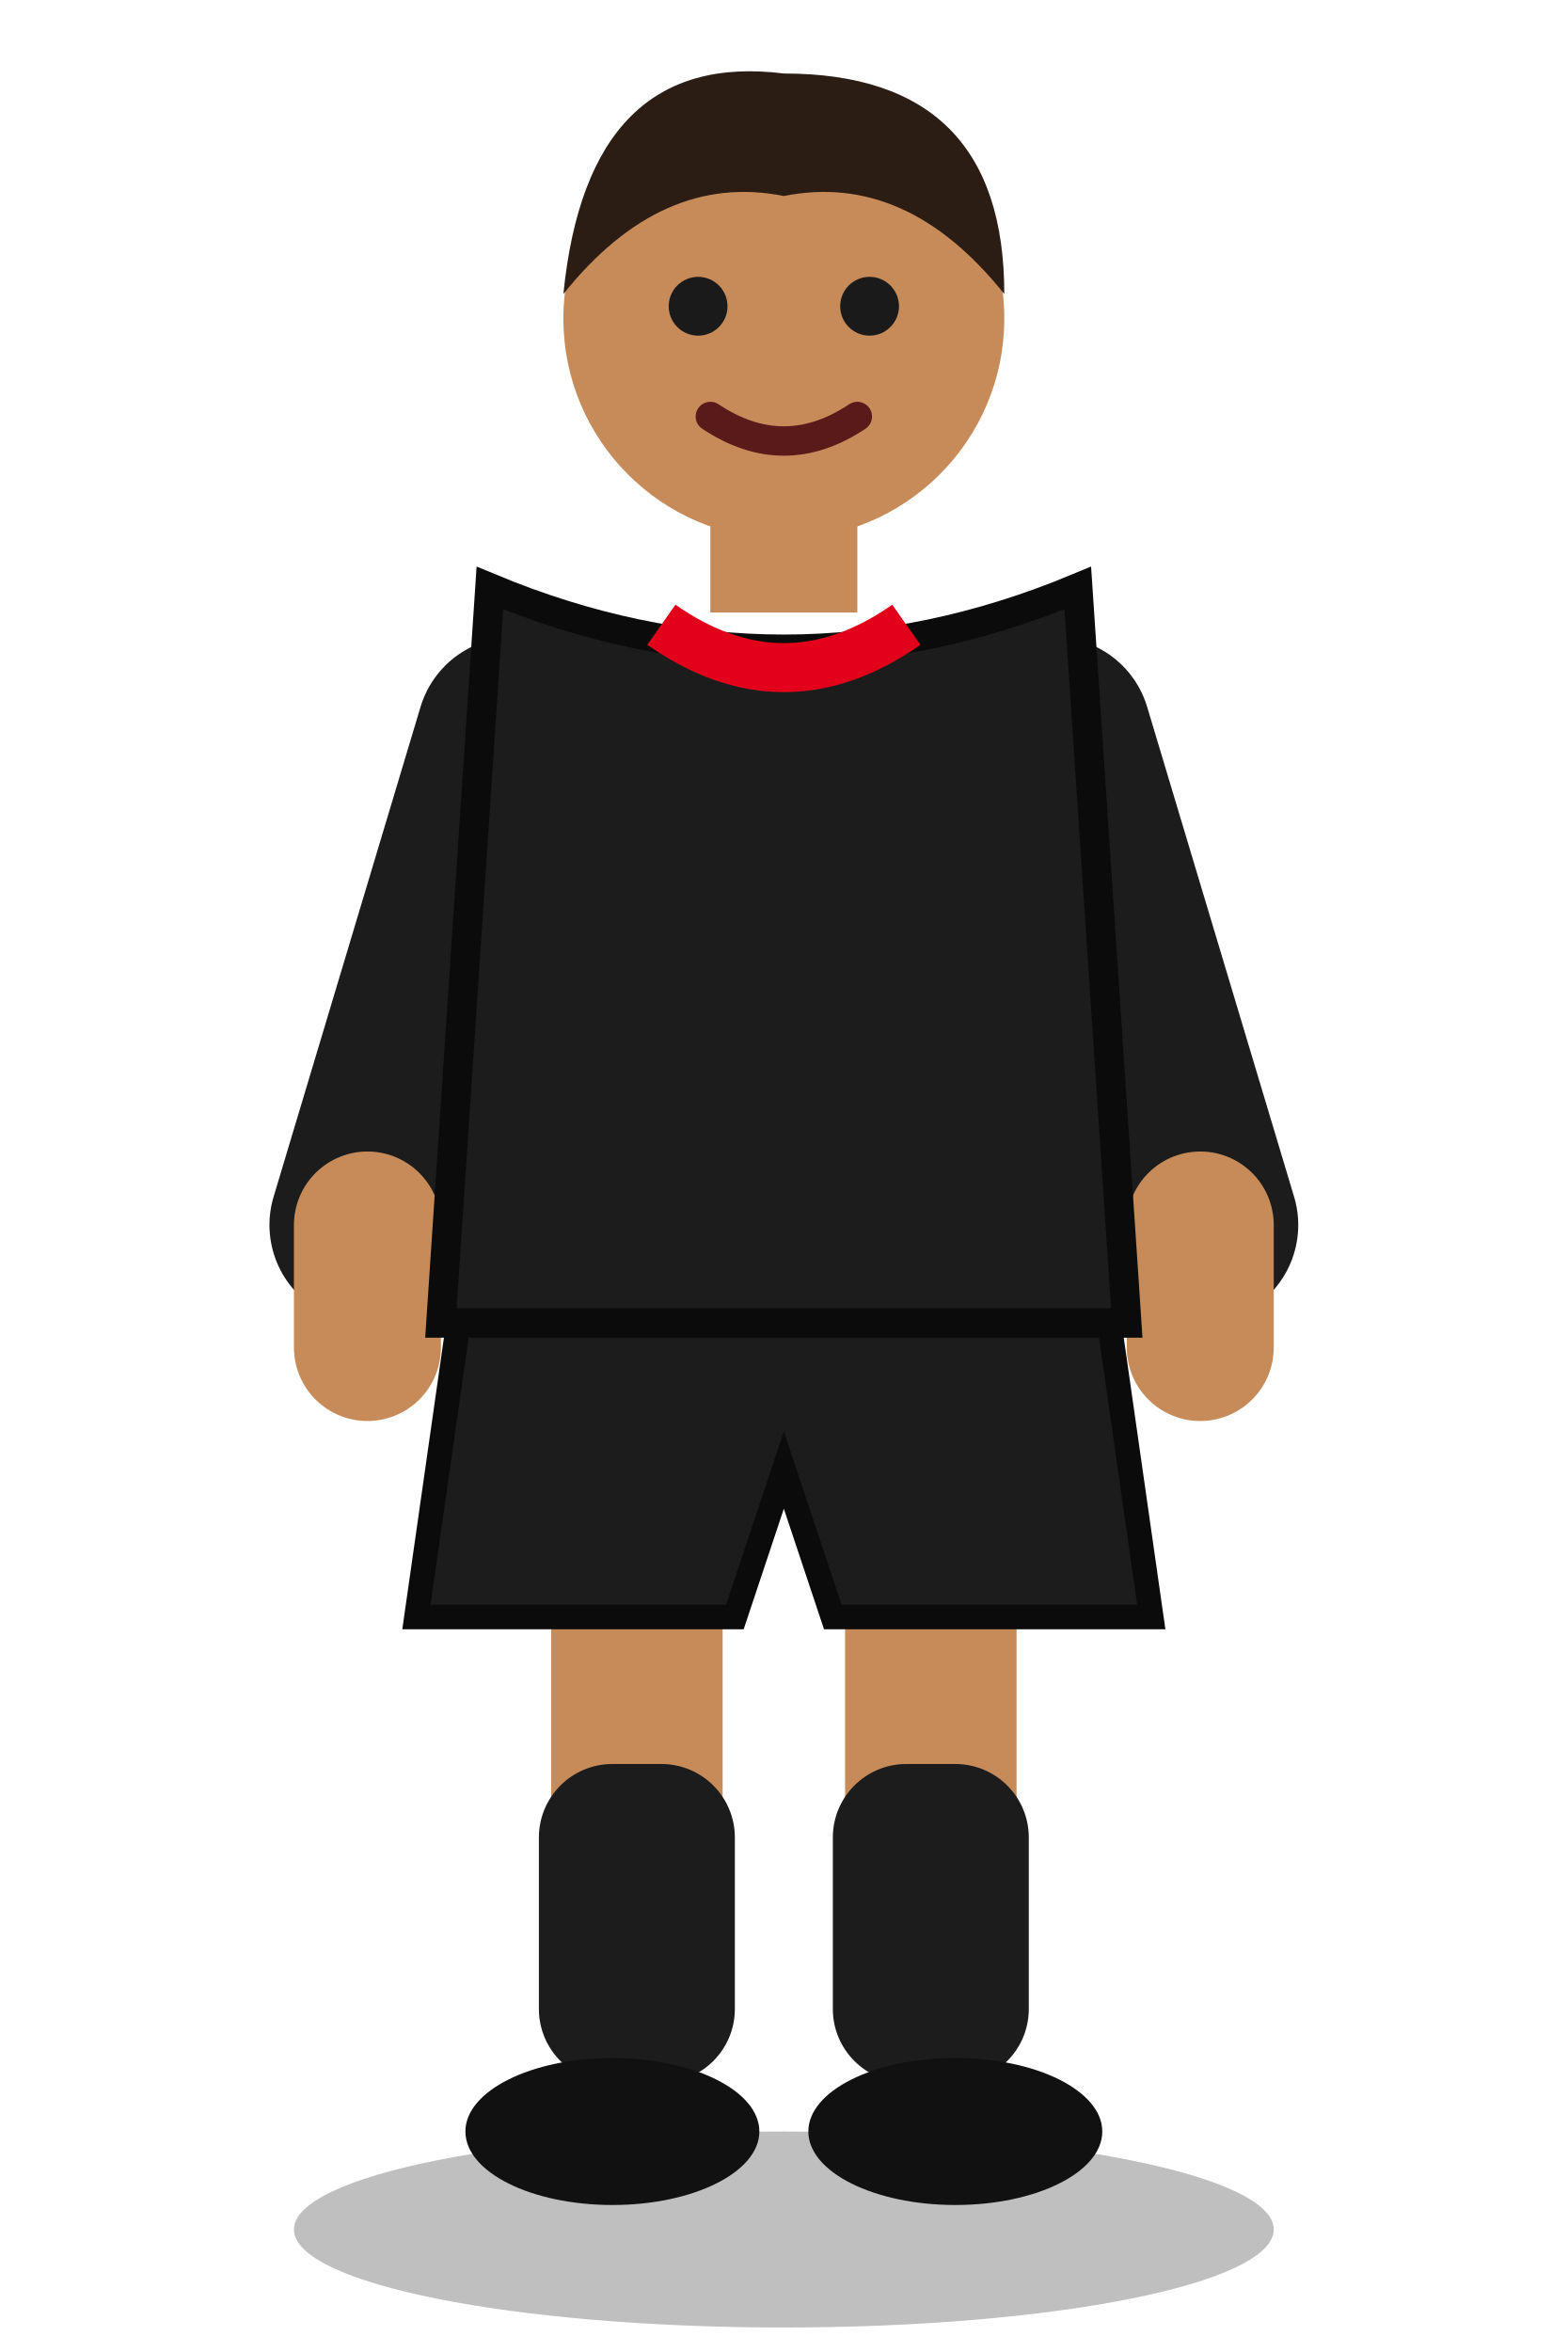
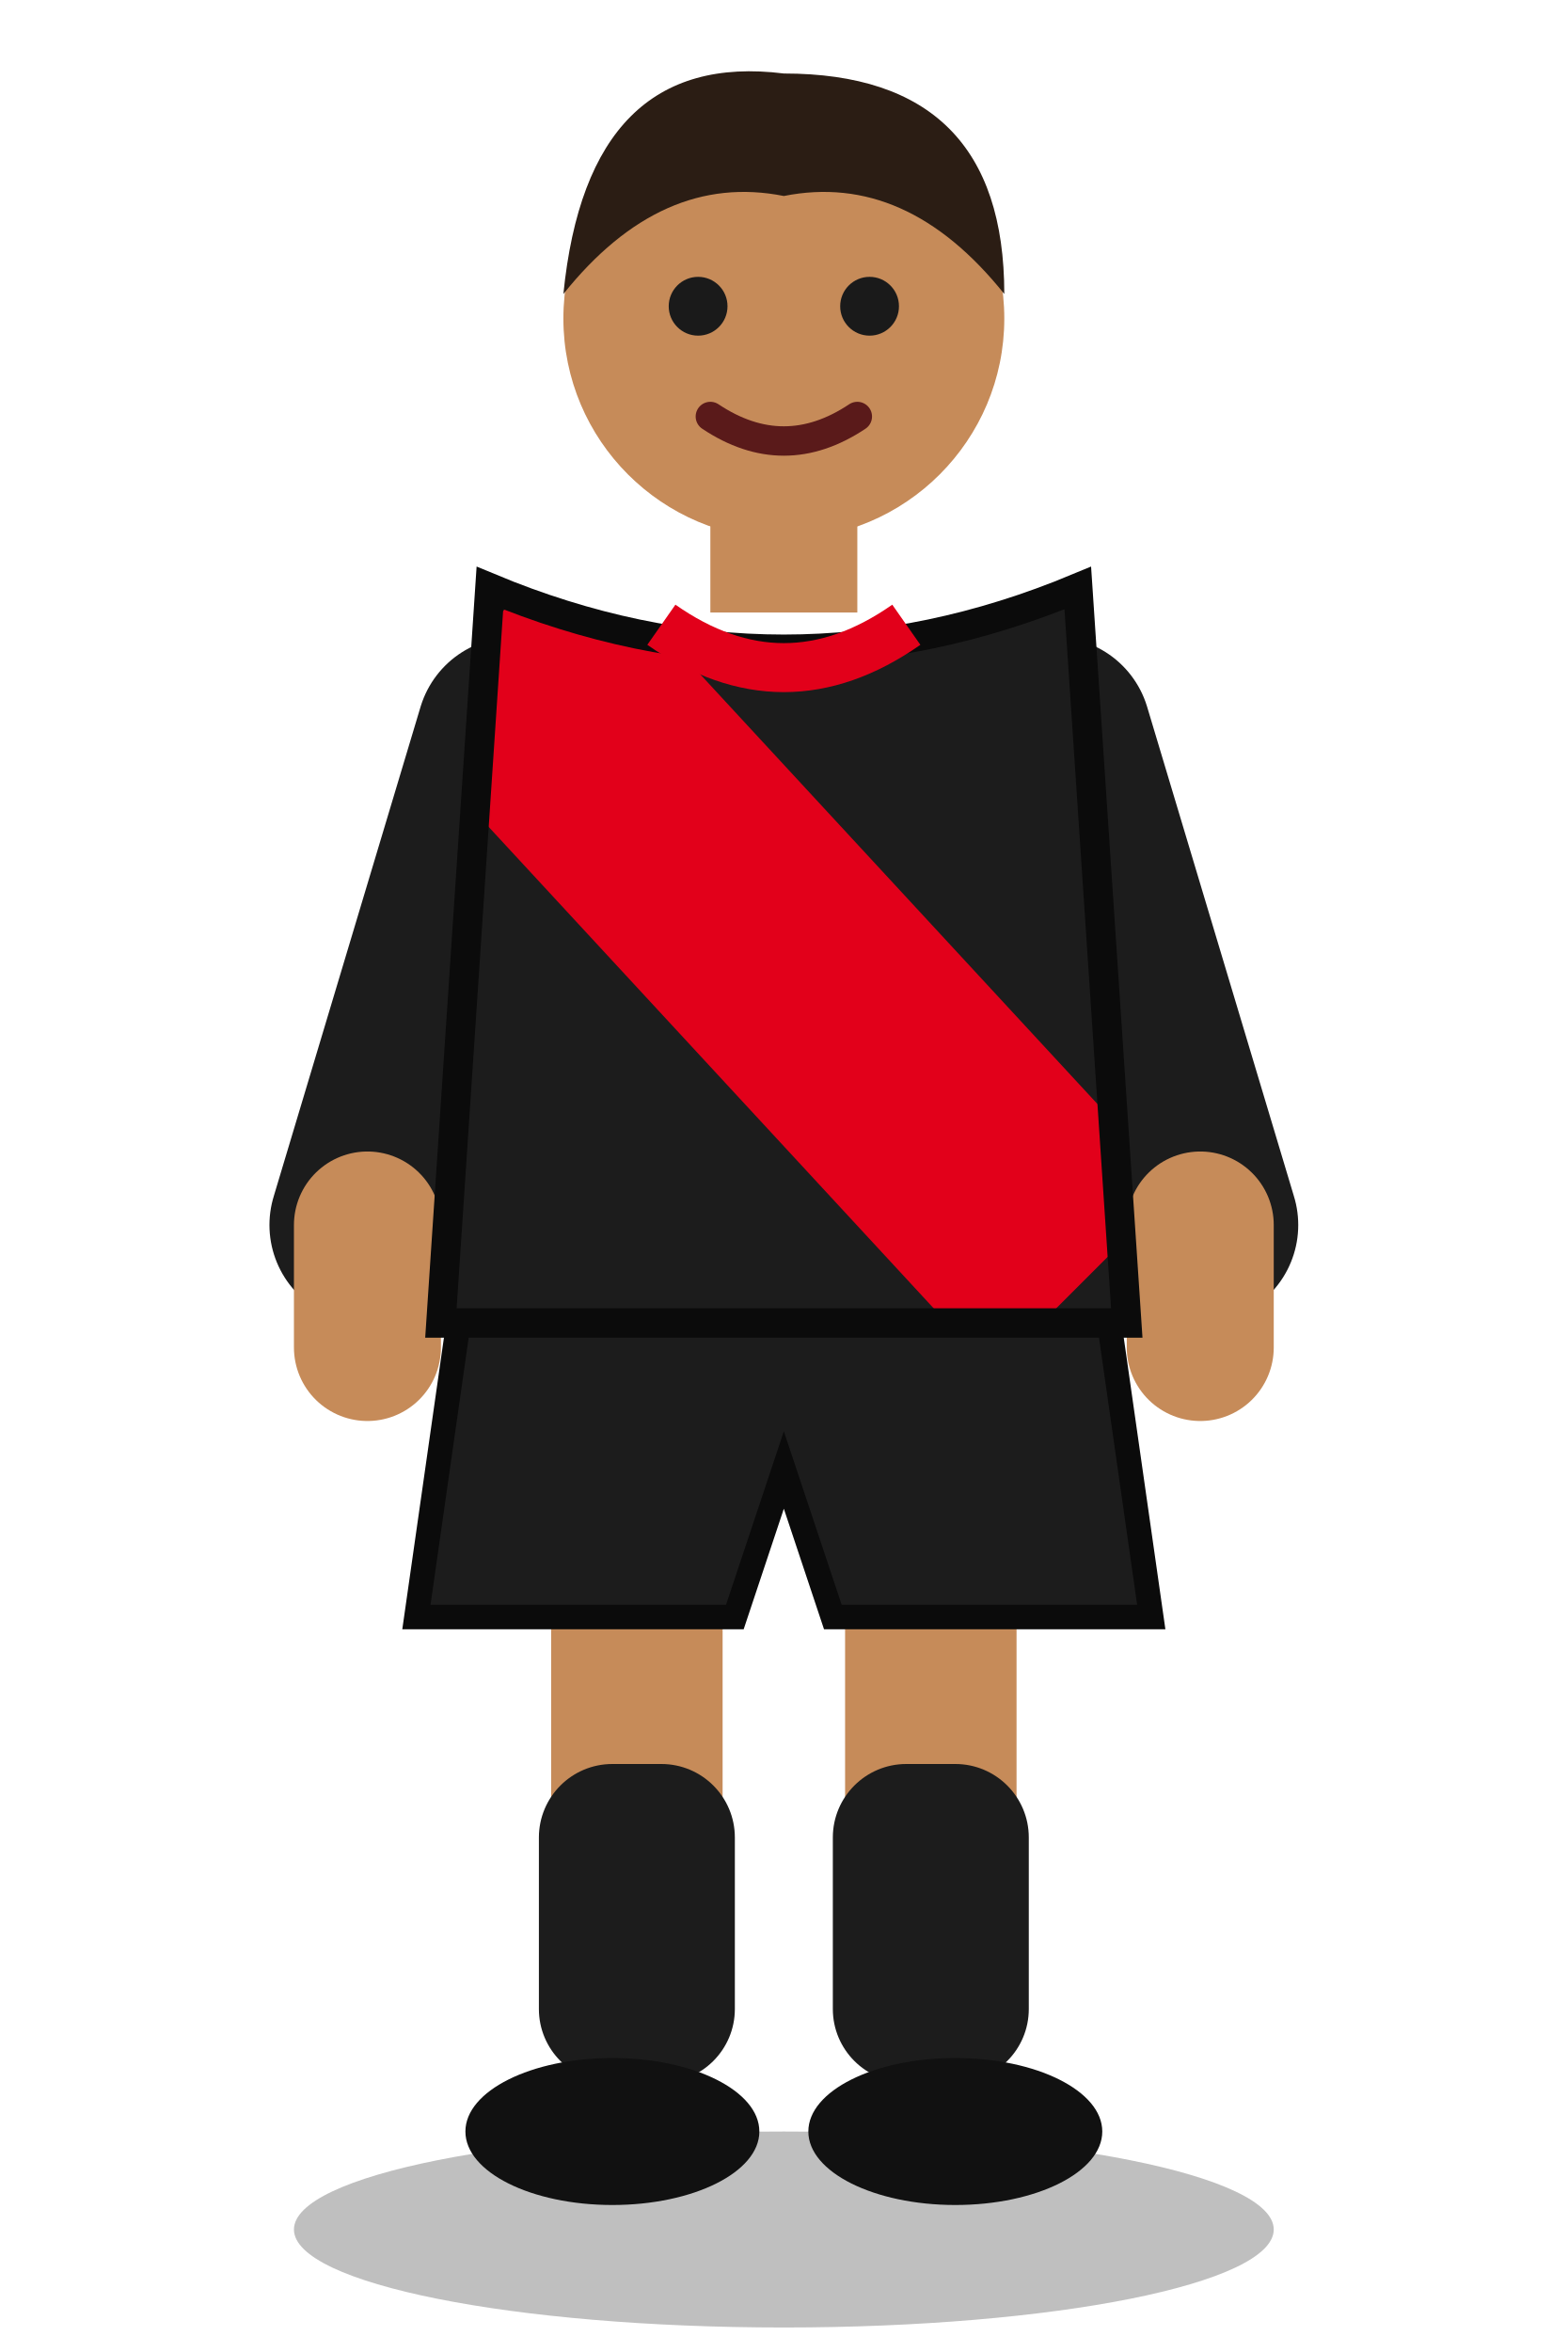
<svg xmlns="http://www.w3.org/2000/svg" width="64" height="96" viewBox="0 0 64 96">
  <ellipse cx="32" cy="91" rx="20" ry="4" fill="#000" opacity=".25" />
  <rect x="22.5" y="60" width="7" height="18" rx="3.5" fill="#C68B59" />
  <rect x="22" y="72" width="8" height="13" rx="3" fill="#1C1C1C" />
  <ellipse cx="25" cy="87" rx="6" ry="3" fill="#111" />
  <rect x="34.5" y="60" width="7" height="18" rx="3.5" fill="#C68B59" />
  <rect x="34" y="72" width="8" height="13" rx="3" fill="#1C1C1C" />
  <ellipse cx="39" cy="87" rx="6" ry="3" fill="#111" />
  <path d="M19 52 L45 52 L47 66 L34 66 L32 60 L30 66 L17 66 Z" fill="#1C1C1C" stroke="#0B0B0B" stroke-width="1" />
  <path d="M21 30 L15 50" stroke="#1C1C1C" stroke-width="8" stroke-linecap="round" />
  <path d="M15 50 L15 55" stroke="#C68B59" stroke-width="6" stroke-linecap="round" />
  <path d="M43 30 L49 50" stroke="#1C1C1C" stroke-width="8" stroke-linecap="round" />
  <path d="M49 50 L49 55" stroke="#C68B59" stroke-width="6" stroke-linecap="round" />
  <defs>
    <clipPath id="b">
      <path d="M20 24 Q32 29 44 24 L46 54 L18 54 Z" />
    </clipPath>
  </defs>
  <g clip-path="url(#b)">
+     <rect x="16" y="22" width="32" height="34" fill="#E2001A" />
    <rect x="16" y="22" width="32" height="34" fill="#1C1C1C" />
-     <rect x="16" y="22" width="32" height="34" fill="#1C1C1C" />
+     <polygon points="16,29.48 23.48,22 48,48.52 40.52,56" fill="#E2001A" />
  </g>
  <path d="M20 24 Q32 29 44 24 L46 54 L18 54 Z" fill="none" stroke="#0B0B0B" stroke-width="1.2" />
  <path d="M27 25.5 Q32 29 37 25.5" fill="none" stroke="#E2001A" stroke-width="2" />
  <rect x="29" y="19" width="6" height="6" fill="#C68B59" />
  <circle cx="32" cy="13" r="9" fill="#C68B59" />
  <path d="M23 12 Q24 2 32 3 Q41 3 41 12 Q37 7 32 8 Q27 7 23 12 Z" fill="#2B1D14" />
  <path d="M29 17 Q32 19 35 17" fill="none" stroke="#5A1A1A" stroke-width="1.2" stroke-linecap="round" />
  <circle cx="28.5" cy="12.5" r="1.2" fill="#1A1A1A" />
  <circle cx="35.5" cy="12.5" r="1.2" fill="#1A1A1A" />
</svg>
